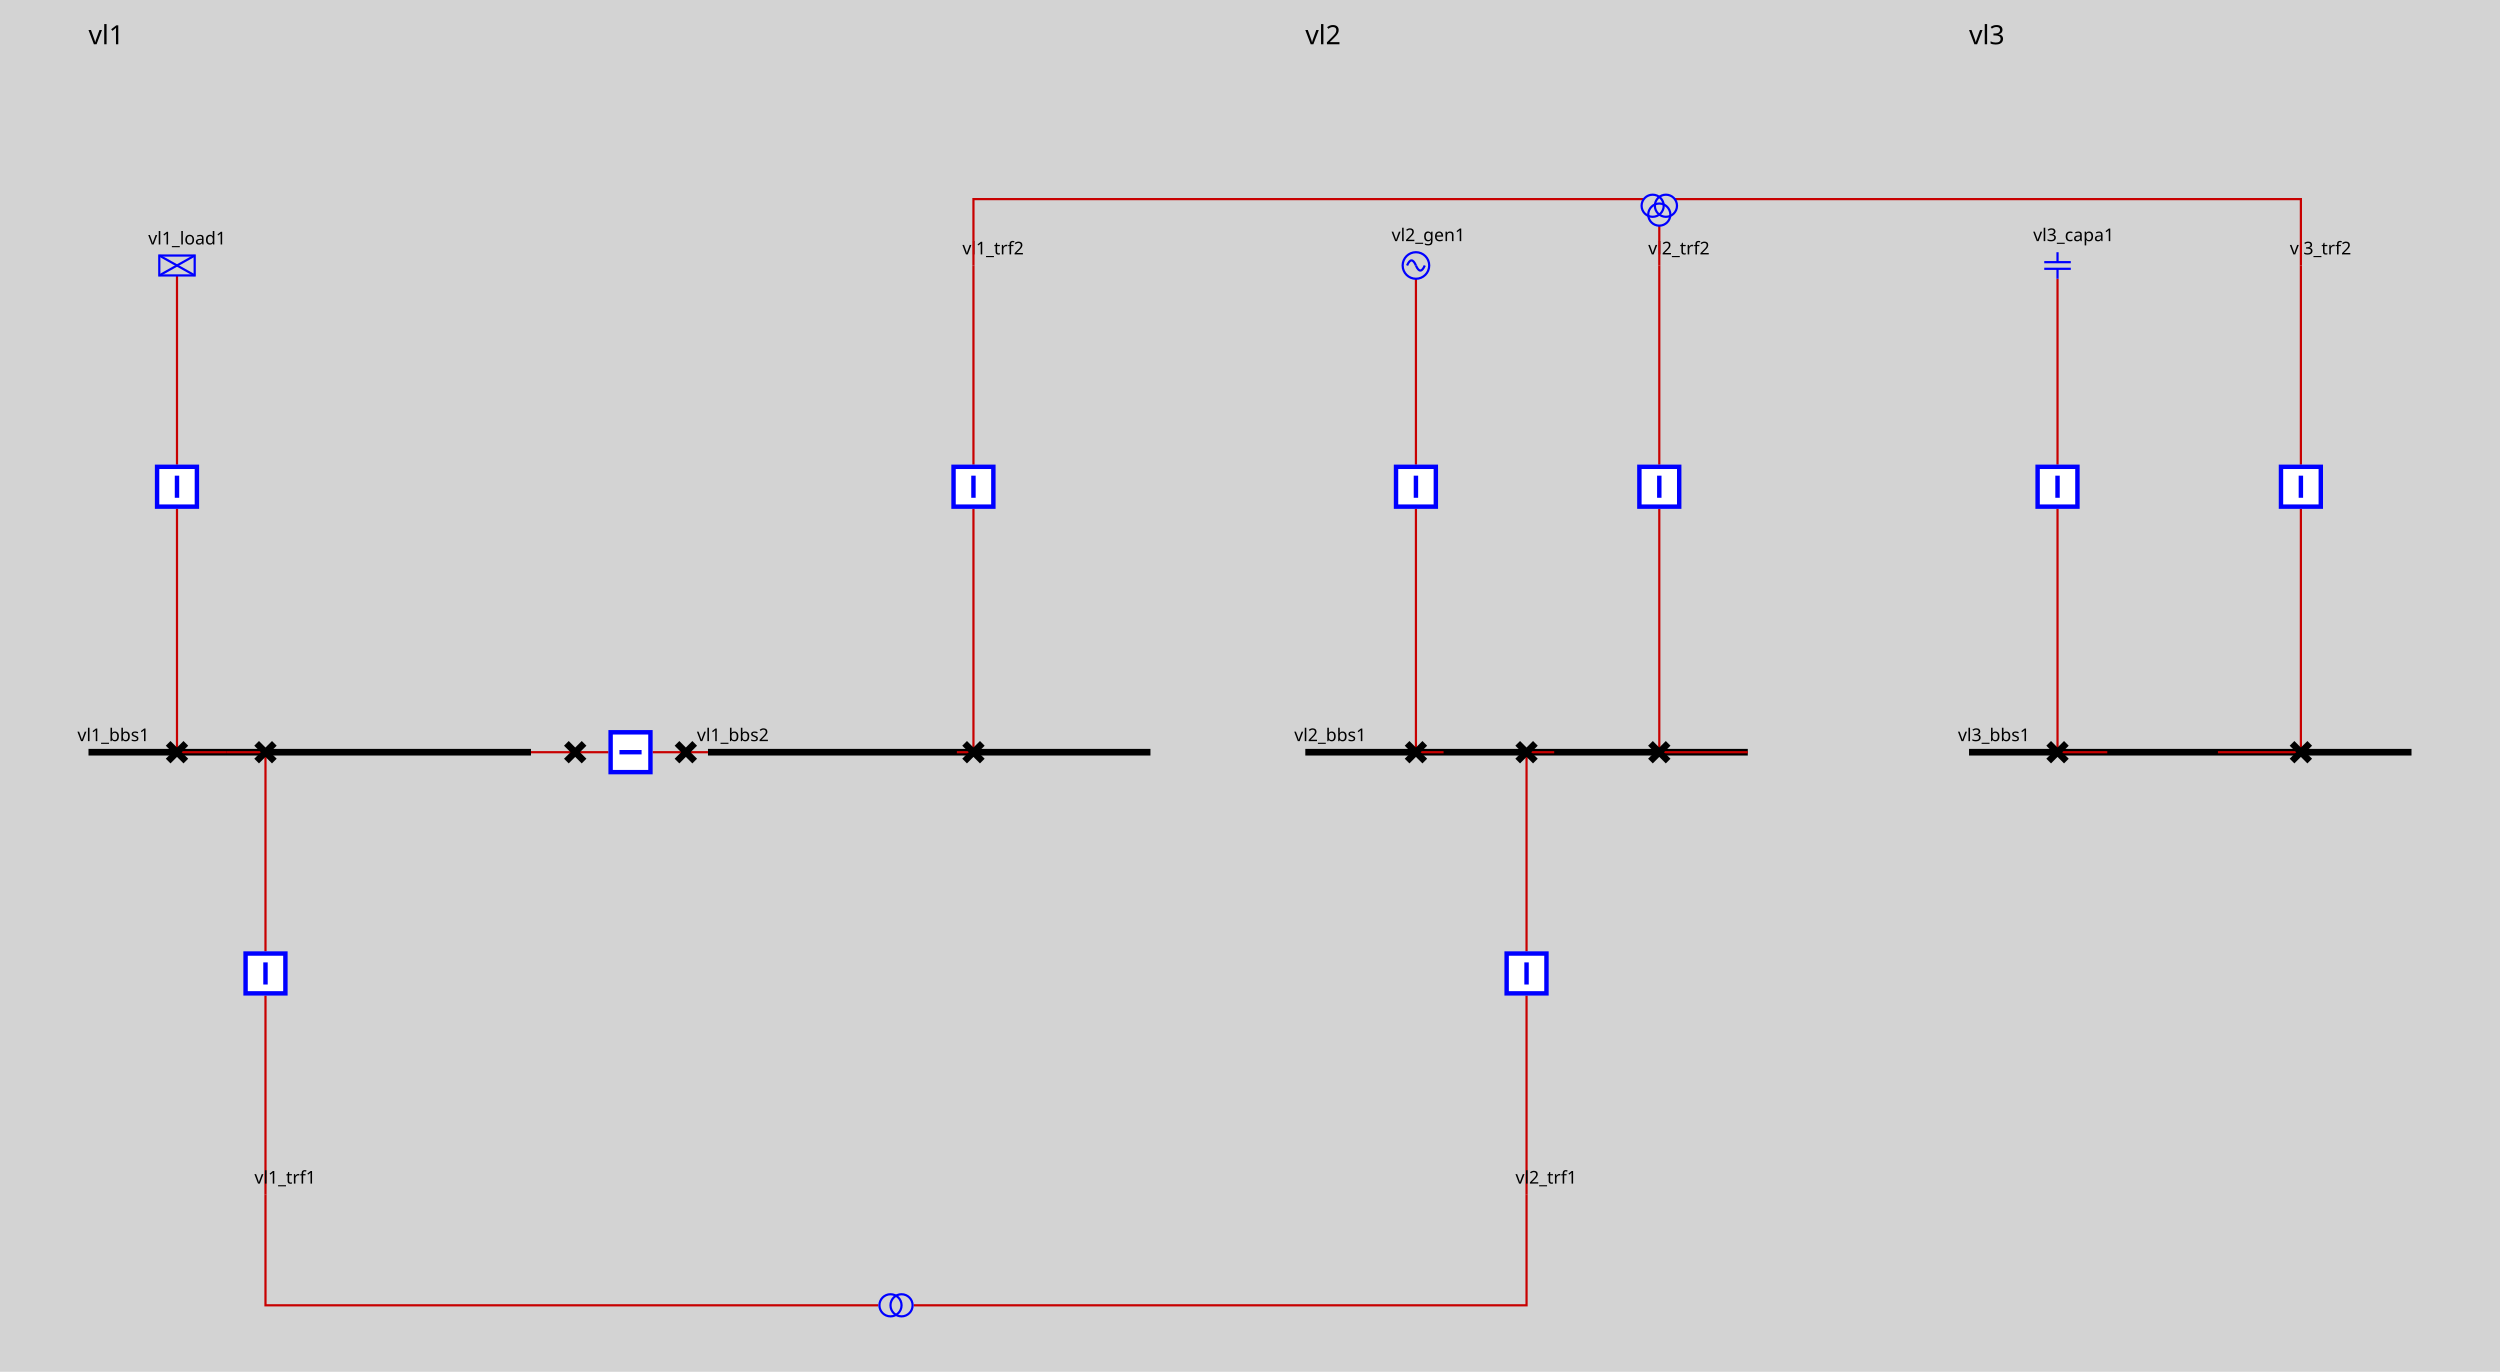
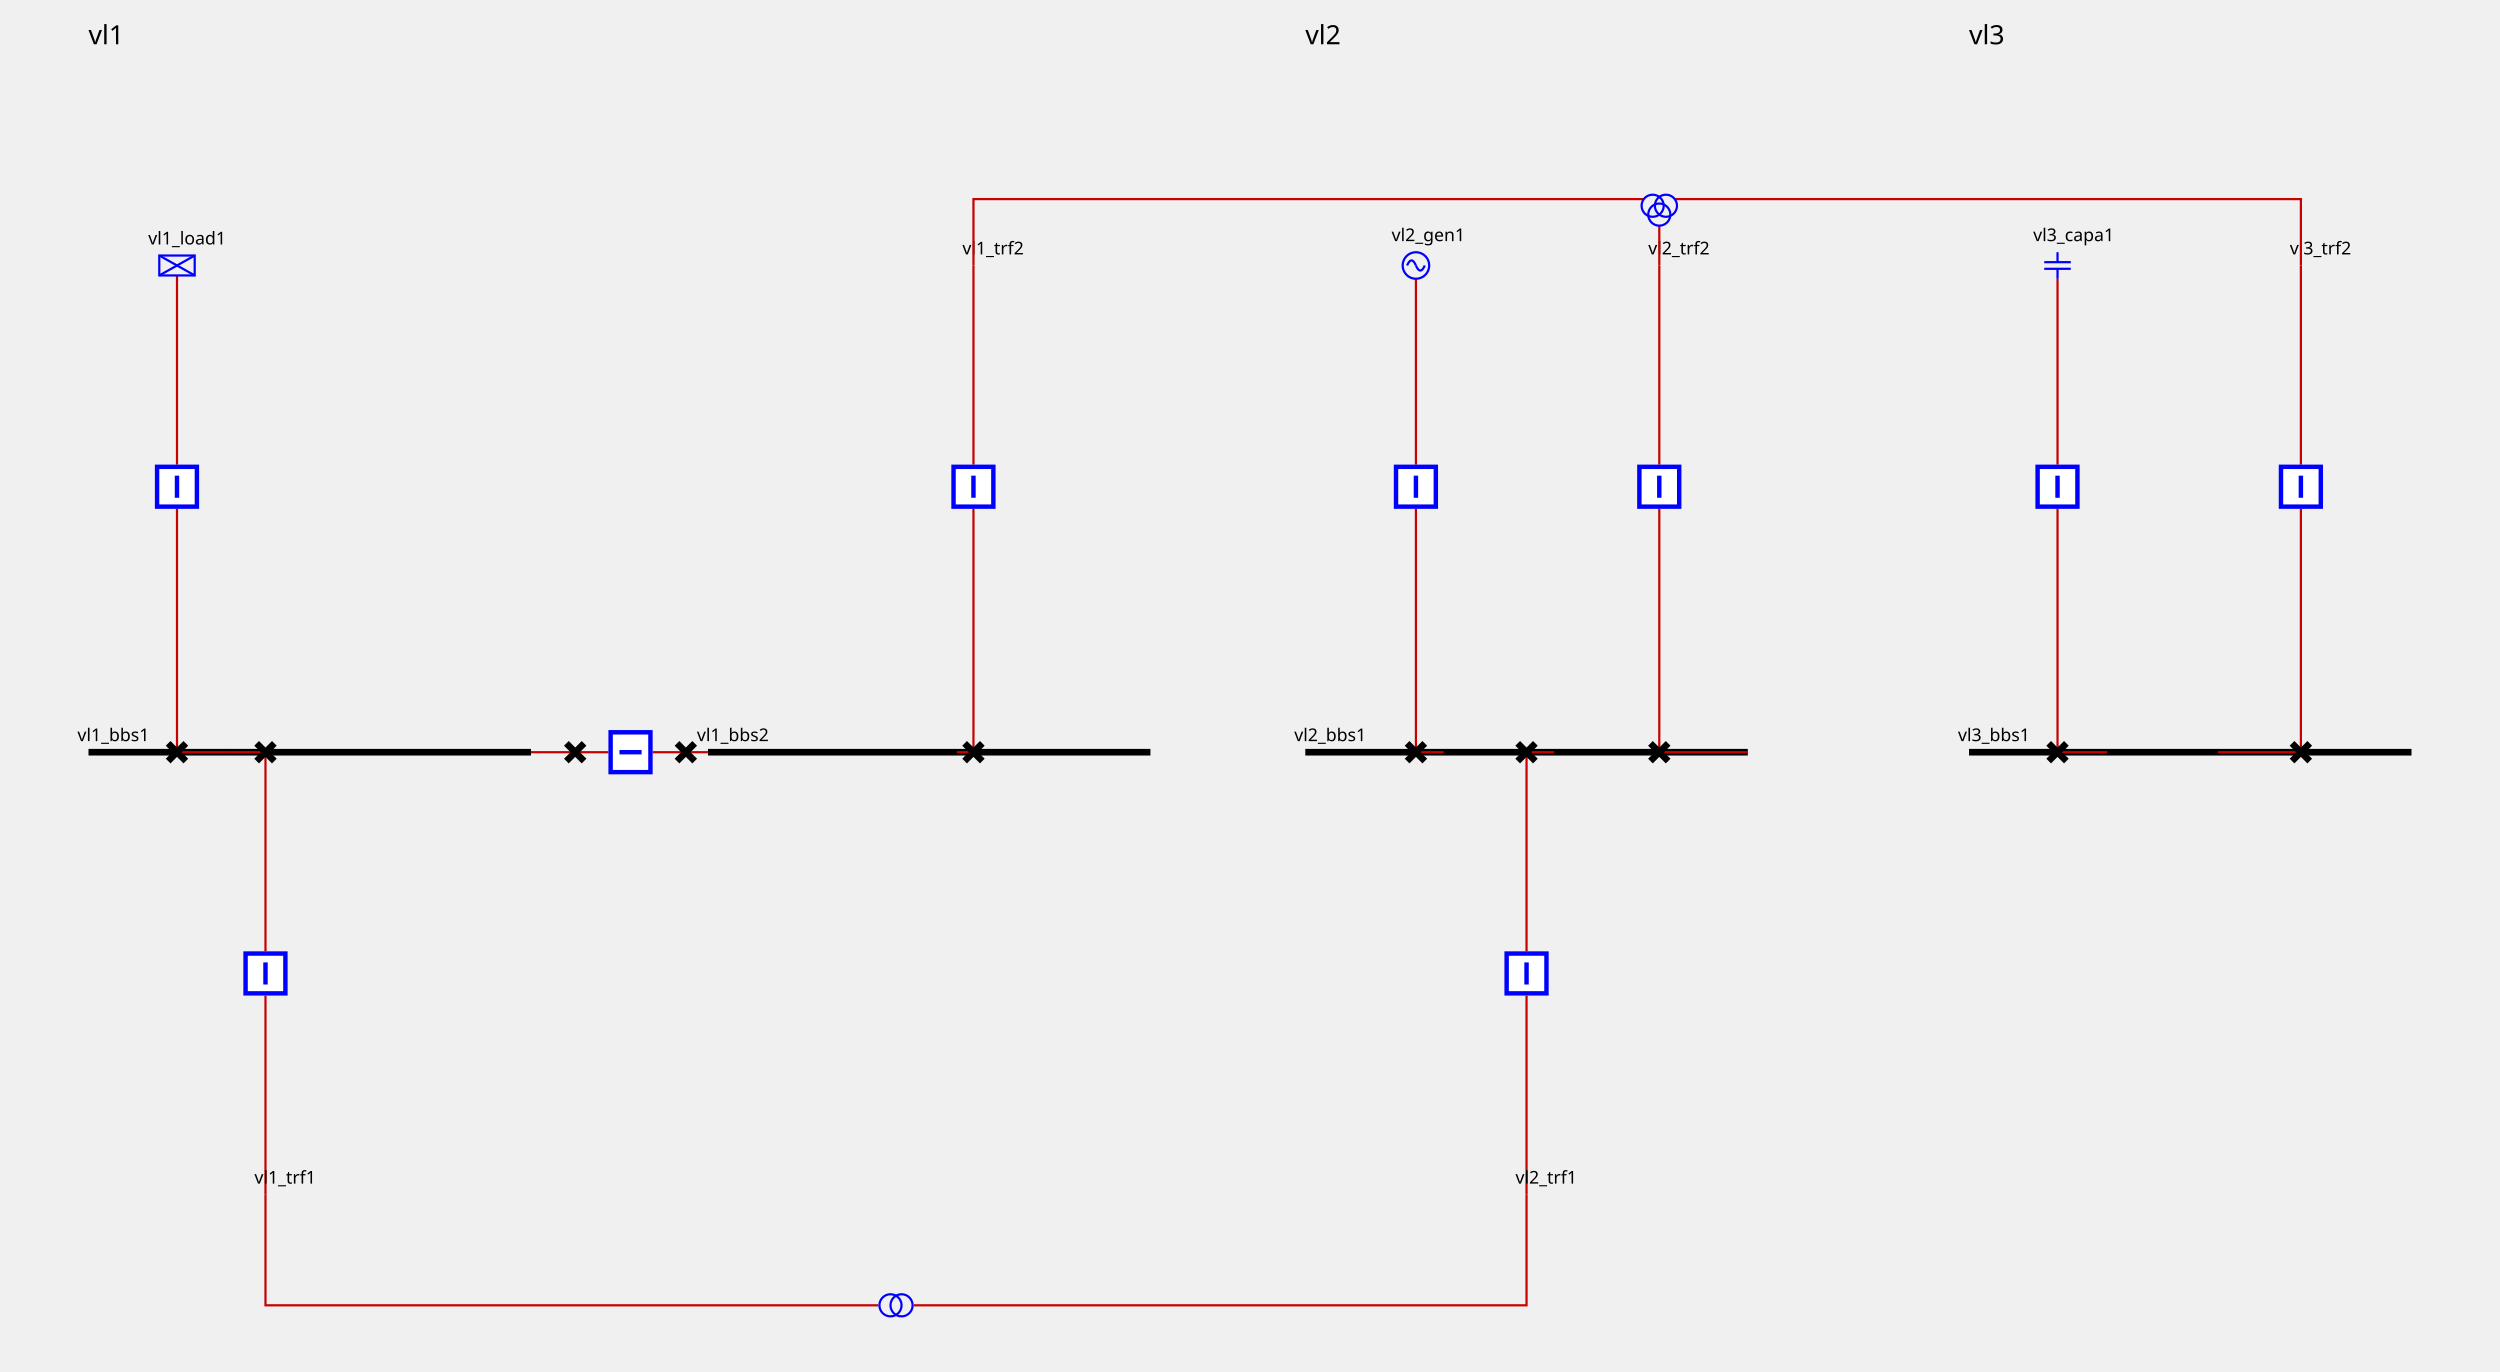
<svg xmlns="http://www.w3.org/2000/svg" height="620.0" viewBox="0 0 1130.0 620.0" width="1130.0">
  <style>
/* ----------------------------------------------------------------------- */
/* File: tautologies.css ------------------------------------------------- */
.sld-out .sld-arrow-in {visibility: hidden}
.sld-in .sld-arrow-out {visibility: hidden}
.sld-closed .sld-sw-open {visibility: hidden}
.sld-open .sld-sw-closed {visibility: hidden}
.sld-hidden-node {visibility: hidden}
.sld-top-feeder .sld-label {dominant-baseline: auto}
.sld-bottom-feeder .sld-label {dominant-baseline: hanging}
.sld-arrow-p .sld-label {dominant-baseline: middle}
.sld-arrow-q .sld-label {dominant-baseline: middle}
/* ----------------------------------------------------------------------- */
/* File : components.css ------------------------------------------------- */
/* Stroke black */
.sld-disconnector {stroke-width: 3; stroke: black; fill: none}
/* Stroke blue */
.sld-breaker {stroke-width: 2; stroke: blue; fill:white}
/* Stroke --sld-vl-color with fallback black */
.sld-bus-connection {stroke: var(--sld-vl-color, black); stroke-width: 4; fill: none}
.sld-busbar-section {stroke: var(--sld-vl-color, black); stroke-width: 3; fill: none}
/* Stroke --sld-vl-color with fallback red */
.sld-wire {stroke: var(--sld-vl-color, #c80000); fill: none}
/* Stroke --sld-vl-color with fallback blue */
.sld-load-break-switch {stroke: var(--sld-vl-color, blue); fill: none}
.sld-load {stroke: var(--sld-vl-color, blue); fill: none}
.sld-generator {stroke: var(--sld-vl-color, blue); fill: none}
.sld-two-wt {stroke: var(--sld-vl-color, blue); fill: none}
.sld-three-wt {stroke: var(--sld-vl-color, blue); fill: none}
.sld-winding {stroke: var(--sld-vl-color, blue); fill: none}
.sld-capacitor {stroke: var(--sld-vl-color, blue); fill: none}
.sld-inductor {stroke: var(--sld-vl-color, blue); fill: none}
.sld-pst {stroke: var(--sld-vl-color, blue); fill: none}
.sld-svc {stroke: var(--sld-vl-color, blue); fill: none}
.sld-vsc {stroke: var(--sld-vl-color, blue); font-size: 7.43px; fill: none}
/* Stroke none &amp; fill: --sld-vl-color */
.sld-node-infos {stroke: none; fill: var(--sld-vl-color, black)}
/* Stroke none &amp; fill: black */
.sld-label {stroke: none; fill: black; font: 8px "Verdana"}
.sld-graph-label {stroke: none; fill: black; font: 12px "Verdana"}
.sld-node {stroke: none; fill: black}
.sld-flash {stroke: none; fill: black}
.sld-lock {stroke: none; fill: black}
/* Specific */
.sld-grid {stroke: #003700; stroke-dasharray: 1,10}
.sld-arrow-p {fill:black}
.sld-arrow-q {fill:blue}
- .sld-label {font: 8px "Verdana"}
- .sld-graph-label {stroke: none; fill: black; font: 12px "Verdana"}
- .sld-flash {stroke: none; fill: black}
- .sld-lock {stroke: none; fill: black}
- .sld-frame {fill: lightgrey}
+ .sld-frame {fill: var(--sld-background-color, transparent)}

</style>
  <rect class="sld-frame" height="100%" width="100%" />
  <g>
    <g class="sld-busbar-section" id="idvl1_95_bbs1" transform="translate(40.0,340.0)">
      <line x1="0" x2="200.0" y1="0" y2="0" />
      <text class="sld-label" id="vl1_bbs1_vl1_bbs1_NW_LABEL" x="-5.0" y="-5.0">vl1_bbs1</text>
    </g>
    <g class="sld-busbar-section" id="idvl1_95_bbs2" transform="translate(320.0,340.0)">
      <line x1="0" x2="200.0" y1="0" y2="0" />
      <text class="sld-label" id="vl1_bbs2_vl1_bbs2_NW_LABEL" x="-5.0" y="-5.0">vl1_bbs2</text>
    </g>
    <g class="sld-wire" id="_95_vl1_95_vl1_95_bbs1_95_vl1_95_d1">
      <polyline points="240.0,340.0,260.0,340.0" />
    </g>
    <g class="sld-wire" id="_95_vl1_95_vl1_95_d1_95_vl1_95_b1">
      <polyline points="260.0,340.0,275.0,340.0" />
    </g>
    <g class="sld-wire" id="_95_vl1_95_vl1_95_b1_95_vl1_95_d2">
      <polyline points="295.0,340.0,310.0,340.0" />
    </g>
    <g class="sld-wire" id="_95_vl1_95_vl1_95_d2_95_vl1_95_bbs2">
      <polyline points="310.0,340.0,320.0,340.0" />
    </g>
    <g class="sld-wire" id="_95_vl1_95_vl1_95_load1_95_vl1_95_bload1">
      <polyline points="80.0,124.5,80.0,210.0" />
    </g>
    <g class="sld-wire" id="_95_vl1_95_vl1_95_bload1_95_vl1_95_dload1">
      <polyline points="80.0,230.0,80.0,340.0" />
    </g>
    <g class="sld-wire" id="_95_vl1_95_vl1_95_dload1_95_vl1_95_bbs1">
      <polyline points="80.0,340.0,102.5,340.0" />
    </g>
    <g class="sld-wire" id="_95_vl1_95_vl1_95_trf1_95_vl1_95_btrf1">
      <polyline points="120.0,540.0,120.0,450.0" />
    </g>
    <g class="sld-wire" id="_95_vl1_95_vl1_95_btrf1_95_vl1_95_dtrf1">
      <polyline points="120.0,430.0,120.0,340.0" />
    </g>
    <g class="sld-wire" id="_95_vl1_95_vl1_95_dtrf1_95_vl1_95_bbs1">
      <polyline points="120.0,340.0,102.5,340.0" />
    </g>
    <g class="sld-wire" id="_95_vl1_95_vl1_95_trf2_95_one_95_vl1_95_btrf2">
      <polyline points="440.0,120.0,440.0,210.0" />
    </g>
    <g class="sld-wire" id="_95_vl1_95_vl1_95_btrf2_95_vl1_95_dtrf2">
      <polyline points="440.0,230.0,440.0,340.0" />
    </g>
    <g class="sld-wire" id="_95_vl1_95_vl1_95_dtrf2_95_vl1_95_bbs2">
      <polyline points="440.0,340.0,432.5,340.0" />
    </g>
    <g class="sld-disconnector sld-closed" id="idvl1_95_d1" transform="translate(256.0,336.0)">
      <path class="sld-sw-closed" d="M0,0 8,8 M8,0 0,8" />
      <path class="sld-sw-open" d="M8,0 0,8" />
    </g>
    <g class="sld-breaker sld-closed" id="idvl1_95_b1" transform="translate(275.0,330.0)">
      <path class="sld-sw-closed" d="M1,1 V19 H19 V1z M10,5 V15" transform="rotate(90.0,10.0,10.0)" />
      <path class="sld-sw-open" d="M1,1 V19 H19 V1z M5,10 H15" transform="rotate(90.0,10.0,10.0)" />
    </g>
    <g class="sld-disconnector sld-closed" id="idvl1_95_d2" transform="translate(306.0,336.0)">
      <path class="sld-sw-closed" d="M0,0 8,8 M8,0 0,8" />
      <path class="sld-sw-open" d="M8,0 0,8" />
    </g>
    <g class="sld-load" id="idvl1_95_load1" transform="translate(72.0,115.5)">
      <rect height="9" width="16" />
      <line x1="0" x2="16" y1="0" y2="9" />
      <line x1="16" x2="0" y1="0" y2="9" />
      <text class="sld-label" id="vl1_load1_vl1_load1__LABEL" x="-5.0" y="-5.0">vl1_load1</text>
    </g>
    <g class="sld-breaker sld-closed" id="idvl1_95_bload1" transform="translate(70.0,210.0)">
      <path class="sld-sw-closed" d="M1,1 V19 H19 V1z M10,5 V15" />
      <path class="sld-sw-open" d="M1,1 V19 H19 V1z M5,10 H15" />
    </g>
    <g class="sld-disconnector sld-closed" id="idvl1_95_dload1" transform="translate(76.0,336.0)">
      <path class="sld-sw-closed" d="M0,0 8,8 M8,0 0,8" />
      <path class="sld-sw-open" d="M8,0 0,8" />
    </g>
    <g class="" id="idvl1_95_trf1" transform="translate(120.0,540.0)">
      <text class="sld-label" id="vl1_trf1_vl1_trf1__LABEL" x="-5.0" y="-5.0">vl1_trf1</text>
    </g>
    <g class="sld-breaker sld-closed" id="idvl1_95_btrf1" transform="translate(110.0,430.0)">
      <path class="sld-sw-closed" d="M1,1 V19 H19 V1z M10,5 V15" />
      <path class="sld-sw-open" d="M1,1 V19 H19 V1z M5,10 H15" />
    </g>
    <g class="sld-disconnector sld-closed" id="idvl1_95_dtrf1" transform="translate(116.0,336.0)">
      <path class="sld-sw-closed" d="M0,0 8,8 M8,0 0,8" />
      <path class="sld-sw-open" d="M8,0 0,8" />
    </g>
    <g class="" id="idvl1_95_trf2_95_one" transform="translate(440.0,120.0)">
      <text class="sld-label" id="vl1_trf2_one_vl1_trf2_one__LABEL" x="-5.0" y="-5.0">vl1_trf2</text>
    </g>
    <g class="sld-breaker sld-closed" id="idvl1_95_btrf2" transform="translate(430.0,210.0)">
      <path class="sld-sw-closed" d="M1,1 V19 H19 V1z M10,5 V15" />
      <path class="sld-sw-open" d="M1,1 V19 H19 V1z M5,10 H15" />
    </g>
    <g class="sld-disconnector sld-closed" id="idvl1_95_dtrf2" transform="translate(436.0,336.0)">
      <path class="sld-sw-closed" d="M0,0 8,8 M8,0 0,8" />
      <path class="sld-sw-open" d="M8,0 0,8" />
    </g>
    <g class="sld-busbar-section" id="idvl2_95_bbs1" transform="translate(590.0,340.0)">
      <line x1="0" x2="200.0" y1="0" y2="0" />
      <text class="sld-label" id="vl2_bbs1_vl2_bbs1_NW_LABEL" x="-5.0" y="-5.0">vl2_bbs1</text>
    </g>
    <g class="sld-wire" id="_95_vl2_95_vl2_95_gen1_95_vl2_95_bgen1">
      <polyline points="640.0,126.0,640.0,210.0" />
    </g>
    <g class="sld-wire" id="_95_vl2_95_vl2_95_bgen1_95_vl2_95_dgen1">
      <polyline points="640.0,230.0,640.0,340.0" />
    </g>
    <g class="sld-wire" id="_95_vl2_95_vl2_95_dgen1_95_vl2_95_bbs1">
      <polyline points="640.0,340.0,652.5,340.0" />
    </g>
    <g class="sld-wire" id="_95_vl2_95_vl2_95_trf1_95_vl2_95_btrf1">
      <polyline points="690.0,540.0,690.0,450.0" />
    </g>
    <g class="sld-wire" id="_95_vl2_95_vl2_95_btrf1_95_vl2_95_dtrf1">
      <polyline points="690.0,430.0,690.0,340.0" />
    </g>
    <g class="sld-wire" id="_95_vl2_95_vl2_95_dtrf1_95_vl2_95_bbs1">
      <polyline points="690.0,340.0,702.5,340.0" />
    </g>
    <g class="sld-wire" id="_95_vl2_95_vl2_95_trf2_95_one_95_vl2_95_btrf2">
      <polyline points="750.0,120.0,750.0,210.0" />
    </g>
    <g class="sld-wire" id="_95_vl2_95_vl2_95_btrf2_95_vl2_95_dtrf2">
      <polyline points="750.0,230.0,750.0,340.0" />
    </g>
    <g class="sld-wire" id="_95_vl2_95_vl2_95_dtrf2_95_vl2_95_bbs1">
      <polyline points="750.0,340.0,790.0,340.0" />
    </g>
    <g class="sld-generator" id="idvl2_95_gen1" transform="translate(634.0,114.0)">
      <circle cx="6" cy="6" r="6" />
      <path d="M6,6 A 6 40 0 0 0 2,6" />
      <path d="M6,6 A 6 40 0 0 0 10,6" />
      <text class="sld-label" id="vl2_gen1_vl2_gen1__LABEL" x="-5.0" y="-5.0">vl2_gen1</text>
    </g>
    <g class="sld-breaker sld-closed" id="idvl2_95_bgen1" transform="translate(630.0,210.0)">
      <path class="sld-sw-closed" d="M1,1 V19 H19 V1z M10,5 V15" />
      <path class="sld-sw-open" d="M1,1 V19 H19 V1z M5,10 H15" />
    </g>
    <g class="sld-disconnector sld-closed" id="idvl2_95_dgen1" transform="translate(636.0,336.0)">
      <path class="sld-sw-closed" d="M0,0 8,8 M8,0 0,8" />
      <path class="sld-sw-open" d="M8,0 0,8" />
    </g>
    <g class="" id="idvl2_95_trf1" transform="translate(690.0,540.0)">
      <text class="sld-label" id="vl2_trf1_vl2_trf1__LABEL" x="-5.0" y="-5.0">vl2_trf1</text>
    </g>
    <g class="sld-breaker sld-closed" id="idvl2_95_btrf1" transform="translate(680.0,430.0)">
      <path class="sld-sw-closed" d="M1,1 V19 H19 V1z M10,5 V15" />
      <path class="sld-sw-open" d="M1,1 V19 H19 V1z M5,10 H15" />
    </g>
    <g class="sld-disconnector sld-closed" id="idvl2_95_dtrf1" transform="translate(686.0,336.0)">
      <path class="sld-sw-closed" d="M0,0 8,8 M8,0 0,8" />
      <path class="sld-sw-open" d="M8,0 0,8" />
    </g>
    <g class="" id="idvl2_95_trf2_95_one" transform="translate(750.0,120.0)">
      <text class="sld-label" id="vl2_trf2_one_vl2_trf2_one__LABEL" x="-5.0" y="-5.0">vl2_trf2</text>
    </g>
    <g class="sld-breaker sld-closed" id="idvl2_95_btrf2" transform="translate(740.0,210.0)">
      <path class="sld-sw-closed" d="M1,1 V19 H19 V1z M10,5 V15" />
      <path class="sld-sw-open" d="M1,1 V19 H19 V1z M5,10 H15" />
    </g>
    <g class="sld-disconnector sld-closed" id="idvl2_95_dtrf2" transform="translate(746.0,336.0)">
      <path class="sld-sw-closed" d="M0,0 8,8 M8,0 0,8" />
      <path class="sld-sw-open" d="M8,0 0,8" />
    </g>
    <g class="sld-busbar-section" id="idvl3_95_bbs1" transform="translate(890.0,340.0)">
      <line x1="0" x2="200.0" y1="0" y2="0" />
      <text class="sld-label" id="vl3_bbs1_vl3_bbs1_NW_LABEL" x="-5.0" y="-5.0">vl3_bbs1</text>
    </g>
    <g class="sld-wire" id="_95_vl3_95_vl3_95_capa1_95_vl3_95_bcapa1">
      <polyline points="930.0,126.0,930.0,210.0" />
    </g>
    <g class="sld-wire" id="_95_vl3_95_vl3_95_bcapa1_95_vl3_95_dcapa1">
      <polyline points="930.0,230.0,930.0,340.0" />
    </g>
    <g class="sld-wire" id="_95_vl3_95_vl3_95_dcapa1_95_vl3_95_bbs1">
      <polyline points="930.0,340.0,952.5,340.0" />
    </g>
    <g class="sld-wire" id="_95_vl3_95_vl3_95_trf2_95_one_95_vl3_95_btrf2">
      <polyline points="1040.0,120.0,1040.0,210.0" />
    </g>
    <g class="sld-wire" id="_95_vl3_95_vl3_95_btrf2_95_vl3_95_dtrf2">
      <polyline points="1040.0,230.0,1040.0,340.0" />
    </g>
    <g class="sld-wire" id="_95_vl3_95_vl3_95_dtrf2_95_vl3_95_bbs1">
      <polyline points="1040.0,340.0,1002.5,340.0" />
    </g>
    <g class="sld-capacitor" id="idvl3_95_capa1" transform="translate(924.0,114.0)">
      <line x1="6" x2="6" y1="0" y2="4.5" />
      <line x1="0" x2="12" y1="4.5" y2="4.5" />
      <line x1="0" x2="12" y1="7.5" y2="7.5" />
      <line x1="6" x2="6" y1="7.5" y2="12" />
      <text class="sld-label" id="vl3_capa1_vl3_capa1__LABEL" x="-5.0" y="-5.0">vl3_capa1</text>
    </g>
    <g class="sld-breaker sld-closed" id="idvl3_95_bcapa1" transform="translate(920.0,210.0)">
      <path class="sld-sw-closed" d="M1,1 V19 H19 V1z M10,5 V15" />
      <path class="sld-sw-open" d="M1,1 V19 H19 V1z M5,10 H15" />
    </g>
    <g class="sld-disconnector sld-closed" id="idvl3_95_dcapa1" transform="translate(926.0,336.0)">
      <path class="sld-sw-closed" d="M0,0 8,8 M8,0 0,8" />
      <path class="sld-sw-open" d="M8,0 0,8" />
    </g>
    <g class="" id="idvl3_95_trf2_95_one" transform="translate(1040.0,120.0)">
      <text class="sld-label" id="vl3_trf2_one_vl3_trf2_one__LABEL" x="-5.0" y="-5.0">vl3_trf2</text>
    </g>
    <g class="sld-breaker sld-closed" id="idvl3_95_btrf2" transform="translate(1030.0,210.0)">
      <path class="sld-sw-closed" d="M1,1 V19 H19 V1z M10,5 V15" />
      <path class="sld-sw-open" d="M1,1 V19 H19 V1z M5,10 H15" />
    </g>
    <g class="sld-disconnector sld-closed" id="idvl3_95_dtrf2" transform="translate(1036.0,336.0)">
      <path class="sld-sw-closed" d="M0,0 8,8 M8,0 0,8" />
      <path class="sld-sw-open" d="M8,0 0,8" />
    </g>
    <g class="sld-wire" id="idEDGE_95_vl1_95_trf1">
      <polyline points="120.0,540.0,120.0,590.0,397.0,590.0" />
    </g>
    <g class="sld-wire" id="idEDGE_95_vl2_95_trf1">
      <polyline points="690.0,540.0,690.0,590.0,413.0,590.0" />
    </g>
    <g class="sld-wire" id="idEDGE_95_vl1_95_trf2_95_one">
      <polyline points="440.0,120.0,440.0,90.0,743.0,90.0" />
    </g>
    <g class="sld-wire" id="idEDGE_95_vl2_95_trf2_95_one">
      <polyline points="750.0,120.0,750.0,102.0" />
    </g>
    <g class="sld-wire" id="idEDGE_95_vl3_95_trf2_95_one">
      <polyline points="1040.0,120.0,1040.0,90.0,757.0,90.0" />
    </g>
    <g class="sld-two-wt" id="idvl1_95_trf1" transform="translate(400.0,582.5)">
      <circle class="sld-winding" cx="5" cy="10" r="5" transform="rotate(90.0,5.0,7.5)" />
      <circle class="sld-winding" cx="5" cy="5" r="5" transform="rotate(90.0,5.0,7.5)" />
    </g>
    <g class="sld-three-wt" id="idvl1_95_trf2" transform="translate(742.0,78.0)">
      <circle class="sld-winding" cx="5" cy="15" r="5" />
      <circle class="sld-winding" cx="11" cy="15" r="5" />
      <circle class="sld-winding" cx="8" cy="19" r="5" />
    </g>
    <g id="LABEL_VL_vl1">
      <text class="sld-graph-label" x="40.0" y="20.0">vl1</text>
    </g>
    <g id="LABEL_VL_vl2">
      <text class="sld-graph-label" x="590.0" y="20.0">vl2</text>
    </g>
    <g id="LABEL_VL_vl3">
      <text class="sld-graph-label" x="890.0" y="20.0">vl3</text>
    </g>
  </g>
</svg>
